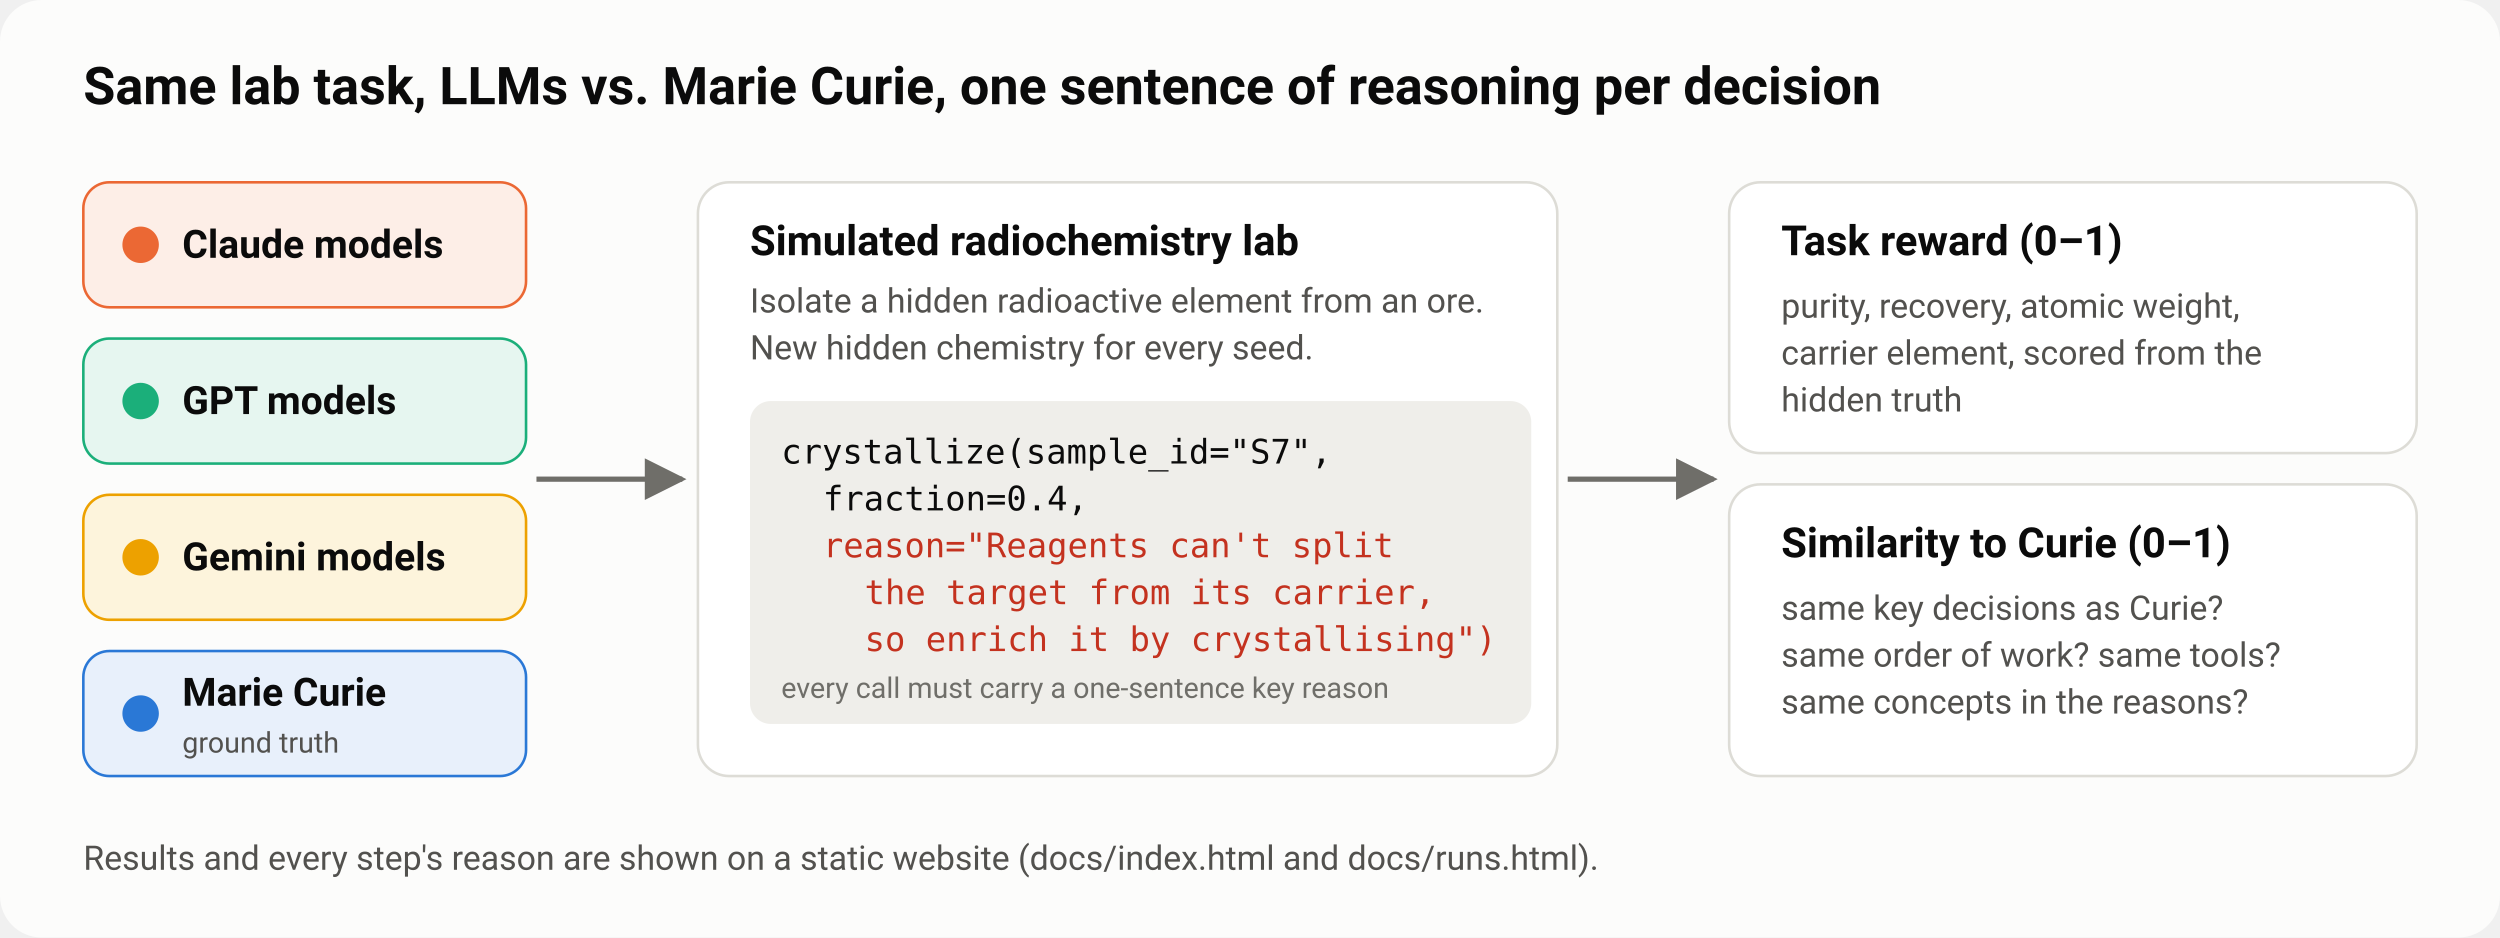
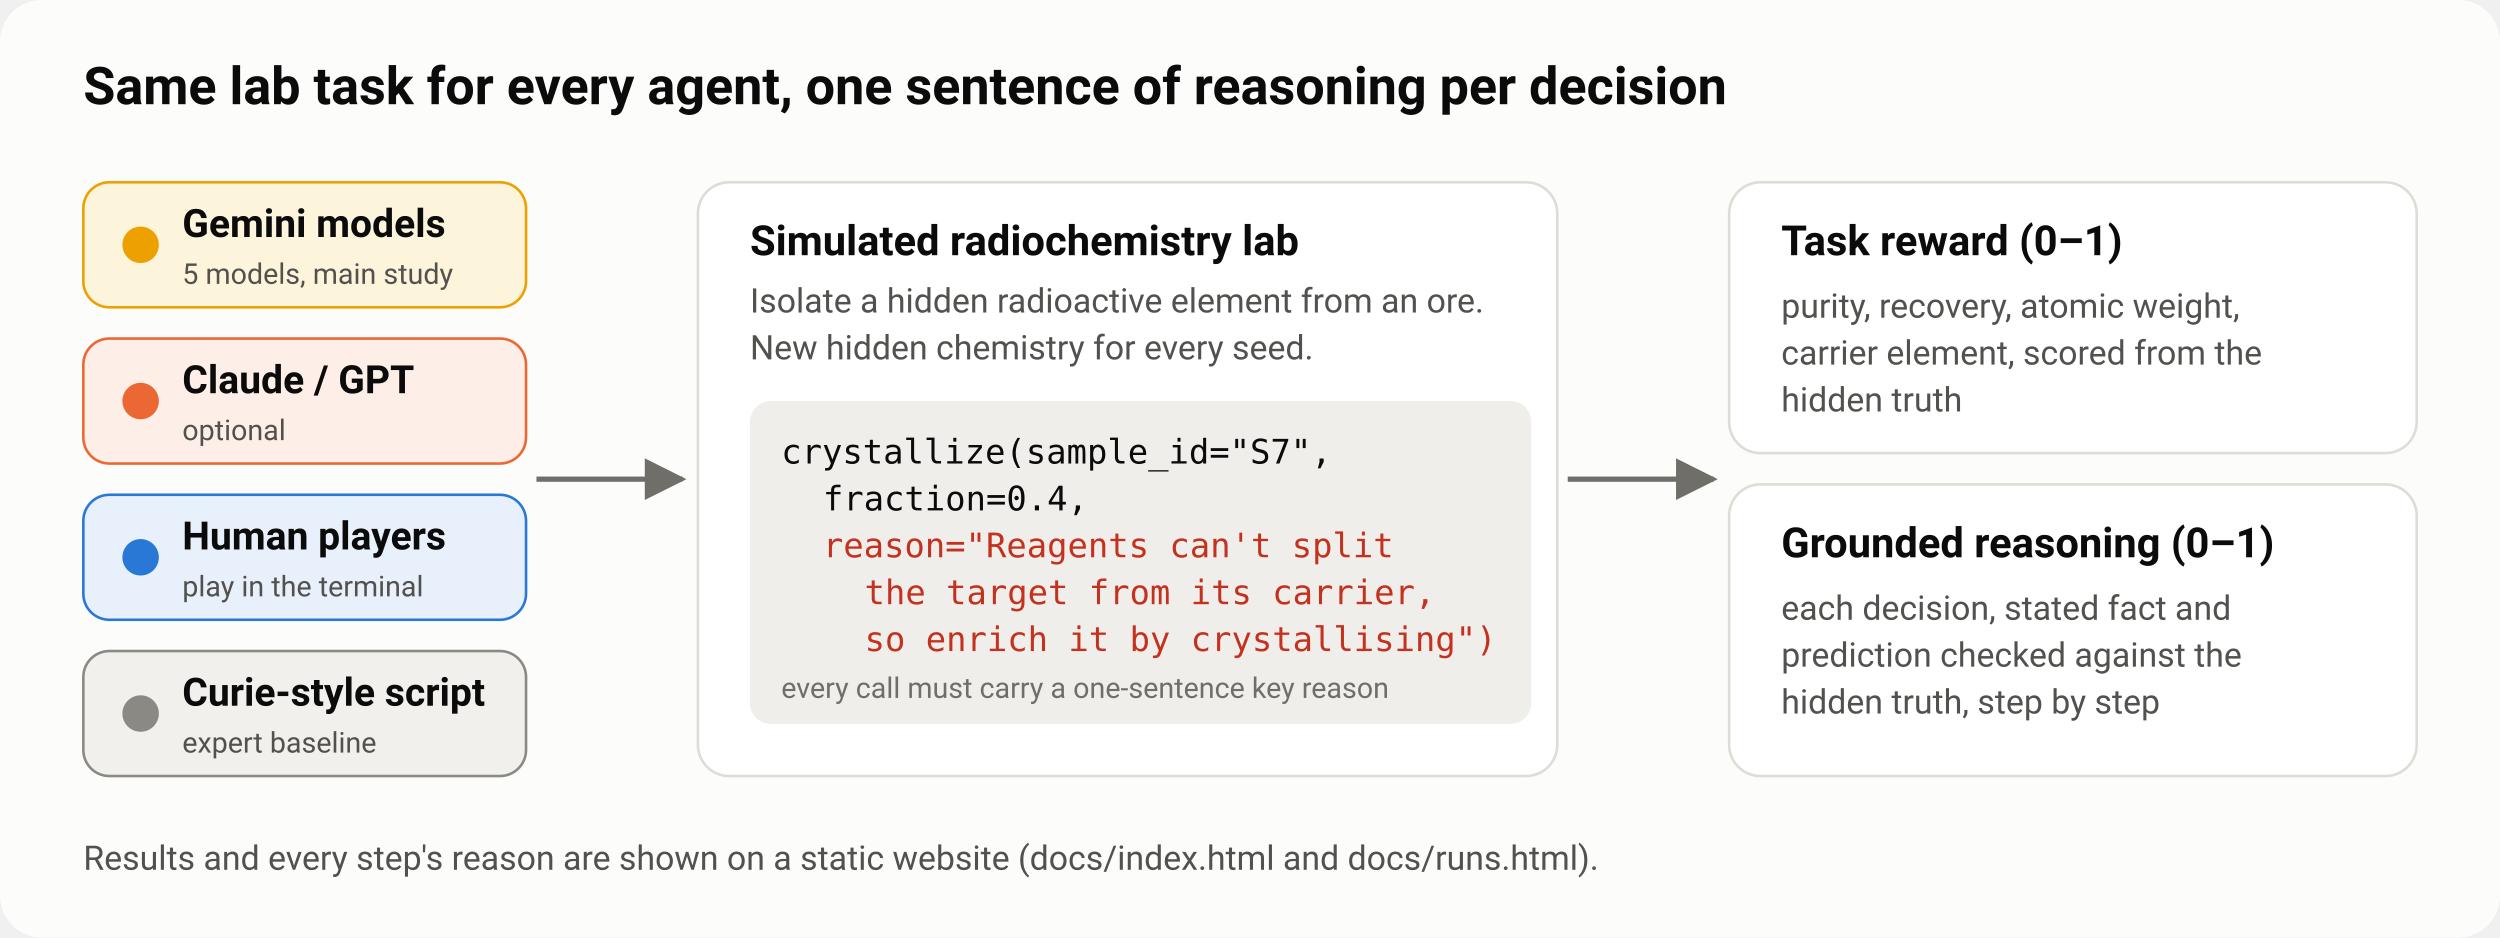
<svg xmlns="http://www.w3.org/2000/svg" viewBox="0 0 960 360" width="960" height="360" font-family="system-ui,-apple-system,Segoe UI,Roboto,sans-serif">
  <defs>
    <marker id="ar" viewBox="0 0 10 10" refX="9" refY="5" markerWidth="8" markerHeight="8" orient="auto">
      <path d="M0 0L10 5L0 10z" fill="#6f6e69" />
    </marker>
  </defs>
  <rect width="960" height="360" rx="16" fill="#fcfcfb" />
-   <text x="32" y="40" font-size="20" font-weight="700" fill="#0b0b0b">Same lab task, LLMs vs. Marie Curie, one sentence of reasoning per decision</text>
+   <text x="32" y="40" font-size="20" font-weight="700" fill="#0b0b0b">Same lab task for every agent, one sentence of reasoning per decision</text>
  <g font-size="15" font-weight="600">
-     <rect x="32" y="70" width="170" height="48" rx="10" fill="#fdeee7" stroke="#eb6834" />
-     <circle cx="54" cy="94" r="7" fill="#eb6834" />
-     <text x="70" y="99" fill="#0b0b0b">Claude models</text>
-     <rect x="32" y="130" width="170" height="48" rx="10" fill="#e6f6f0" stroke="#1baf7a" />
-     <circle cx="54" cy="154" r="7" fill="#1baf7a" />
-     <text x="70" y="159" fill="#0b0b0b">GPT models</text>
-     <rect x="32" y="190" width="170" height="48" rx="10" fill="#fdf4dc" stroke="#eda100" />
-     <circle cx="54" cy="214" r="7" fill="#eda100" />
-     <text x="70" y="219" fill="#0b0b0b">Gemini models</text>
-     <rect x="32" y="250" width="170" height="48" rx="10" fill="#e8f0fb" stroke="#2a78d6" />
-     <circle cx="54" cy="274" r="7" fill="#2a78d6" />
-     <text x="70" y="271" fill="#0b0b0b">Marie Curie</text>
-     <text x="70" y="289" font-size="11" font-weight="400" fill="#52514e">ground truth</text>
+     <rect x="32" y="70" width="170" height="48" rx="10" fill="#fdf4dc" stroke="#eda100" />
+     <circle cx="54" cy="94" r="7" fill="#eda100" />
+     <text x="70" y="91" fill="#0b0b0b">Gemini models</text>
+     <text x="70" y="109" font-size="11" font-weight="400" fill="#52514e">5 models, main study</text>
+     <rect x="32" y="130" width="170" height="48" rx="10" fill="#fdeee7" stroke="#eb6834" />
+     <circle cx="54" cy="154" r="7" fill="#eb6834" />
+     <text x="70" y="151" fill="#0b0b0b">Claude / GPT</text>
+     <text x="70" y="169" font-size="11" font-weight="400" fill="#52514e">optional</text>
+     <rect x="32" y="190" width="170" height="48" rx="10" fill="#e8f0fb" stroke="#2a78d6" />
+     <circle cx="54" cy="214" r="7" fill="#2a78d6" />
+     <text x="70" y="211" fill="#0b0b0b">Human players</text>
+     <text x="70" y="229" font-size="11" font-weight="400" fill="#52514e">play in the terminal</text>
+     <rect x="32" y="250" width="170" height="48" rx="10" fill="#f1f0ec" stroke="#8a8984" />
+     <circle cx="54" cy="274" r="7" fill="#8a8984" />
+     <text x="70" y="271" fill="#0b0b0b">Curie-style script</text>
+     <text x="70" y="289" font-size="11" font-weight="400" fill="#52514e">expert baseline</text>
  </g>
  <path d="M206 184 H262" stroke="#6f6e69" stroke-width="2" marker-end="url(#ar)" />
  <rect x="268" y="70" width="330" height="228" rx="12" fill="#ffffff" stroke="#dddcd6" />
  <text x="288" y="98" font-size="16" font-weight="700" fill="#0b0b0b">Simulated radiochemistry lab</text>
  <text x="288" y="120" font-size="13" fill="#52514e">Isolate a hidden radioactive element from an ore.</text>
  <text x="288" y="138" font-size="13" fill="#52514e">New hidden chemistry for every seed.</text>
  <rect x="288" y="154" width="300" height="124" rx="8" fill="#efeeea" />
  <text x="300" y="178" font-size="13" font-family="ui-monospace,Menlo,Consolas,monospace" fill="#0b0b0b">crystallize(sample_id="S7",</text>
  <text x="316" y="196" font-size="13" font-family="ui-monospace,Menlo,Consolas,monospace" fill="#0b0b0b">fraction=0.4,</text>
  <text x="316" y="214" font-size="13" font-family="ui-monospace,Menlo,Consolas,monospace" fill="#c4321f">reason="Reagents can't split</text>
  <text x="332" y="232" font-size="13" font-family="ui-monospace,Menlo,Consolas,monospace" fill="#c4321f">the target from its carrier,</text>
  <text x="332" y="250" font-size="13" font-family="ui-monospace,Menlo,Consolas,monospace" fill="#c4321f">so enrich it by crystallising")</text>
  <text x="300" y="268" font-size="11" fill="#6f6e69">every call must carry a one-sentence key reason</text>
  <path d="M602 184 H658" stroke="#6f6e69" stroke-width="2" marker-end="url(#ar)" />
  <rect x="664" y="70" width="264" height="104" rx="12" fill="#ffffff" stroke="#dddcd6" />
  <text x="684" y="98" font-size="16" font-weight="700" fill="#0b0b0b">Task reward (0–1)</text>
  <text x="684" y="122" font-size="13" fill="#52514e">purity, recovery, atomic weight,</text>
  <text x="684" y="140" font-size="13" fill="#52514e">carrier element, scored from the</text>
  <text x="684" y="158" font-size="13" fill="#52514e">hidden truth</text>
  <rect x="664" y="186" width="264" height="112" rx="12" fill="#ffffff" stroke="#dddcd6" />
-   <text x="684" y="214" font-size="16" font-weight="700" fill="#0b0b0b">Similarity to Curie (0–1)</text>
-   <text x="684" y="238" font-size="13" fill="#52514e">same key decisions as Curie?</text>
-   <text x="684" y="256" font-size="13" fill="#52514e">same order of work? same tools?</text>
-   <text x="684" y="274" font-size="13" fill="#52514e">same concepts in the reasons?</text>
+   <text x="684" y="214" font-size="16" font-weight="700" fill="#0b0b0b">Grounded reasoning (0–1)</text>
+   <text x="684" y="238" font-size="13" fill="#52514e">each decision, stated fact and</text>
+   <text x="684" y="256" font-size="13" fill="#52514e">prediction checked against the</text>
+   <text x="684" y="274" font-size="13" fill="#52514e">hidden truth, step by step</text>
  <text x="32" y="334" font-size="13" fill="#52514e">Results and every step's reason are shown on a static website (docs/index.html and docs/runs.html).</text>
</svg>
